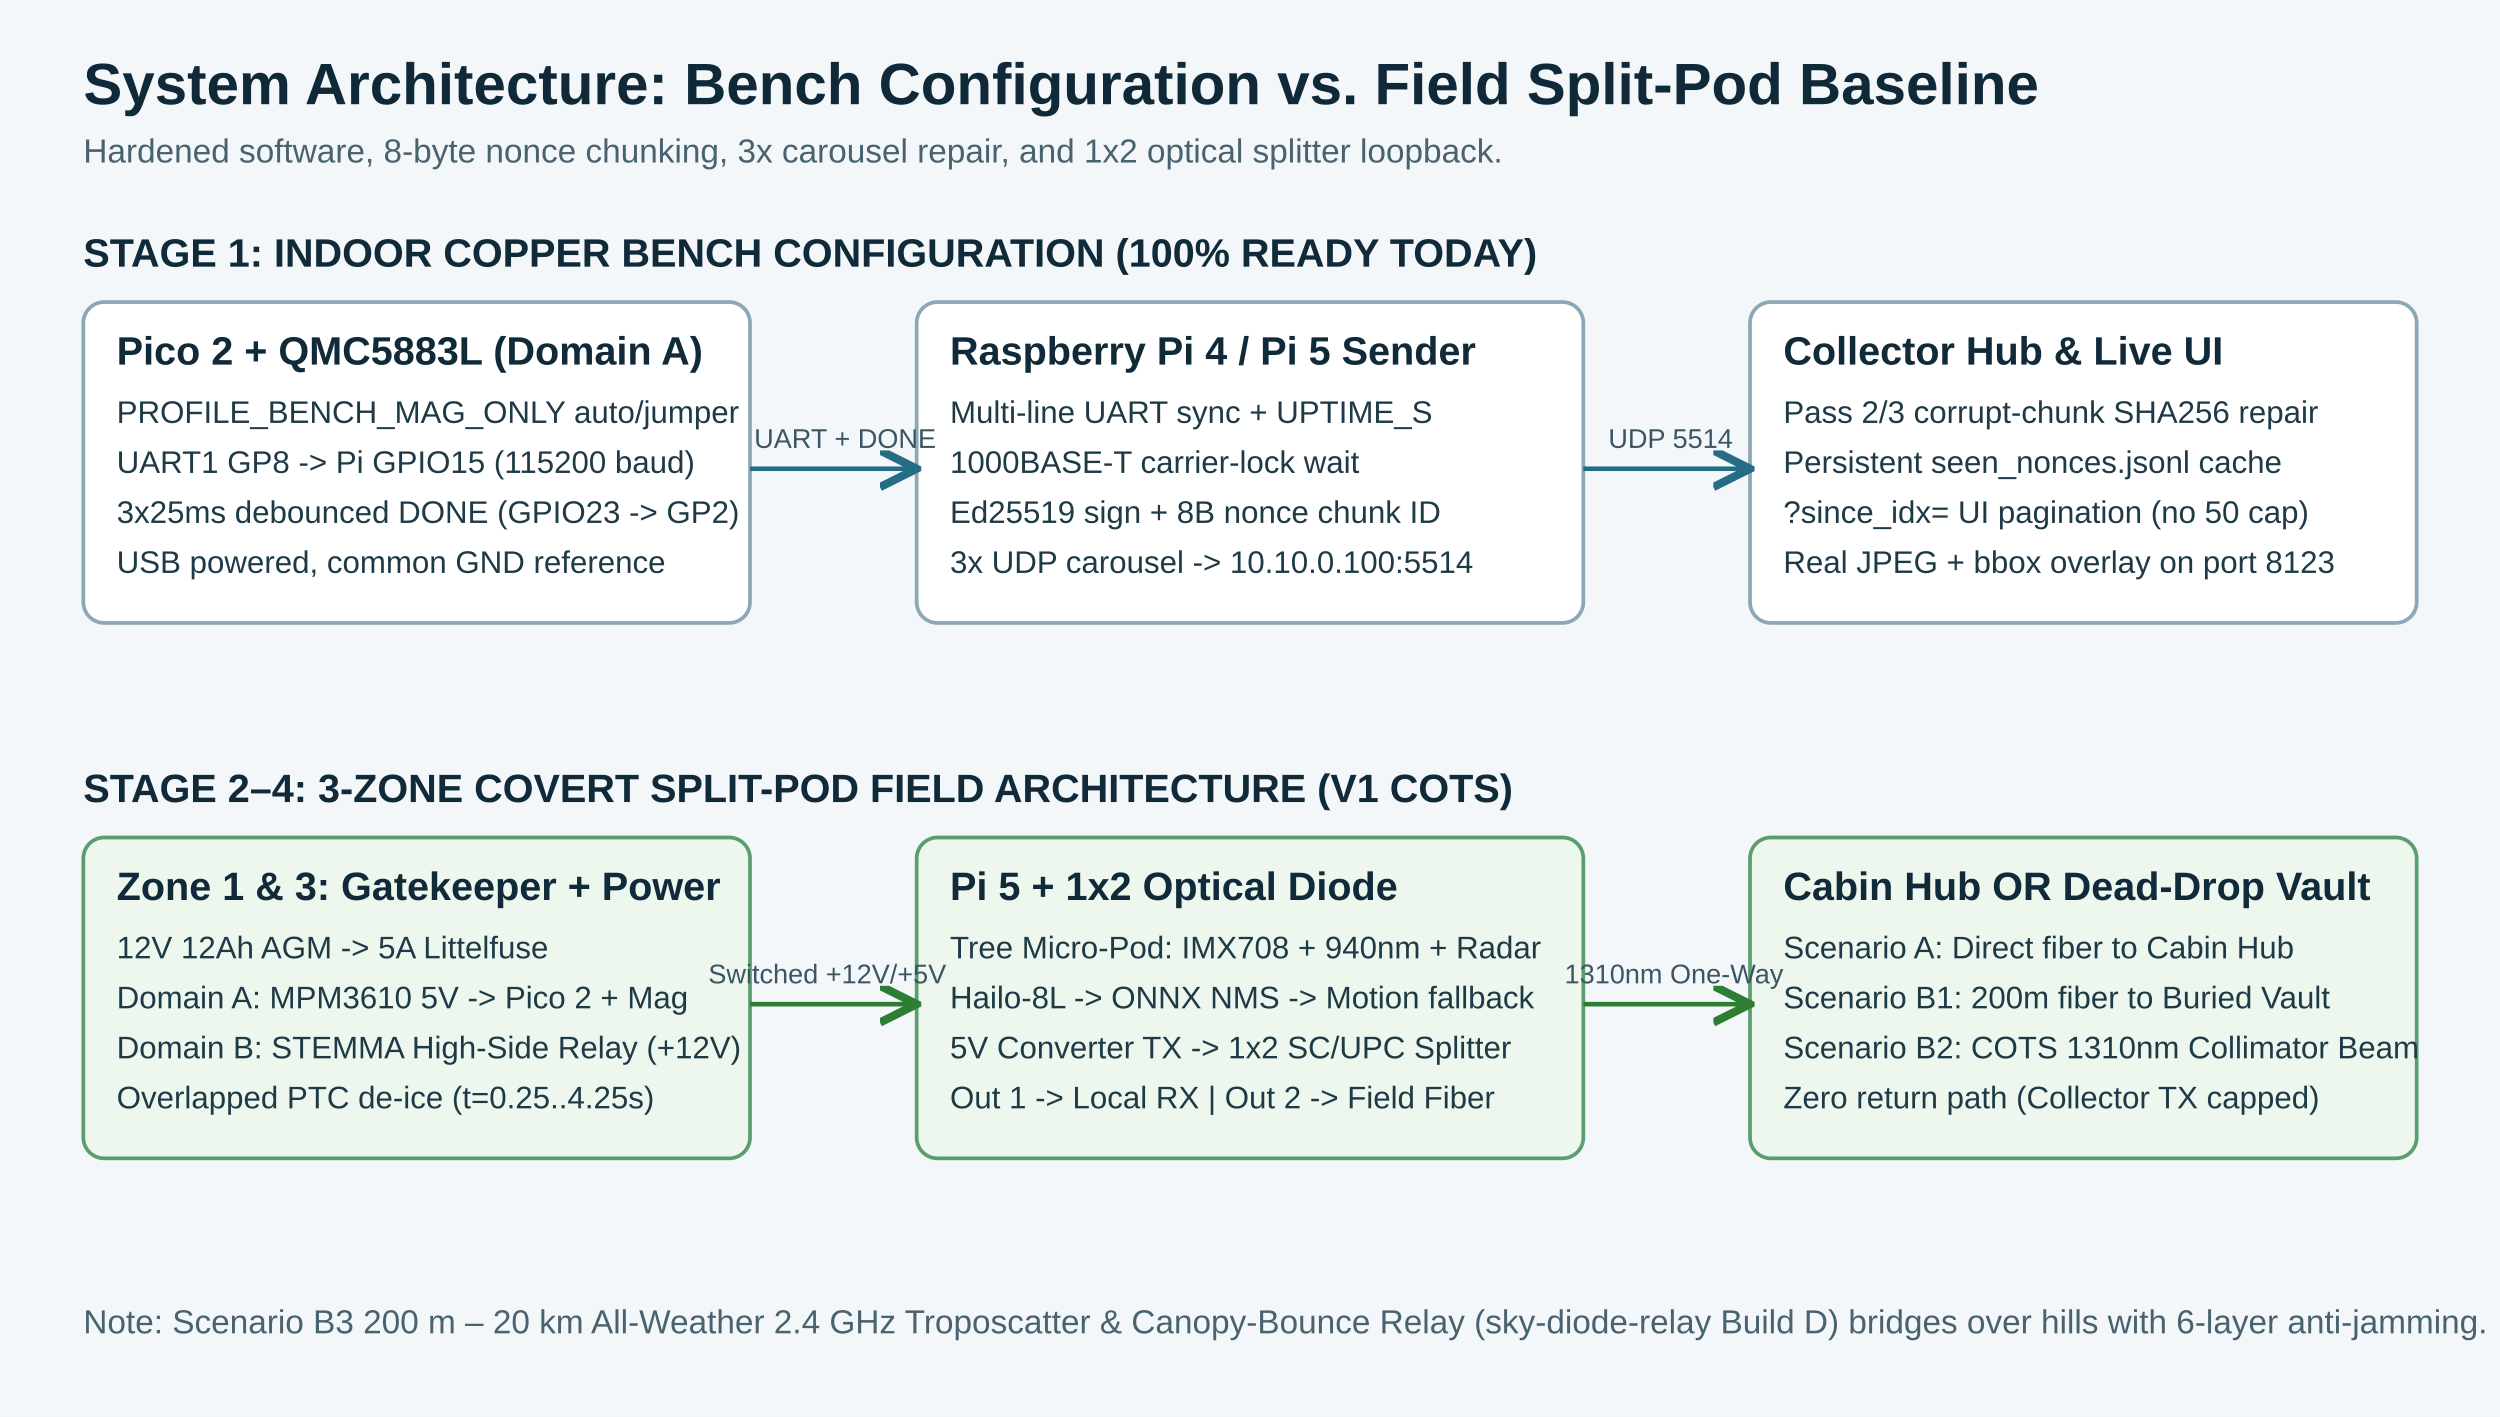
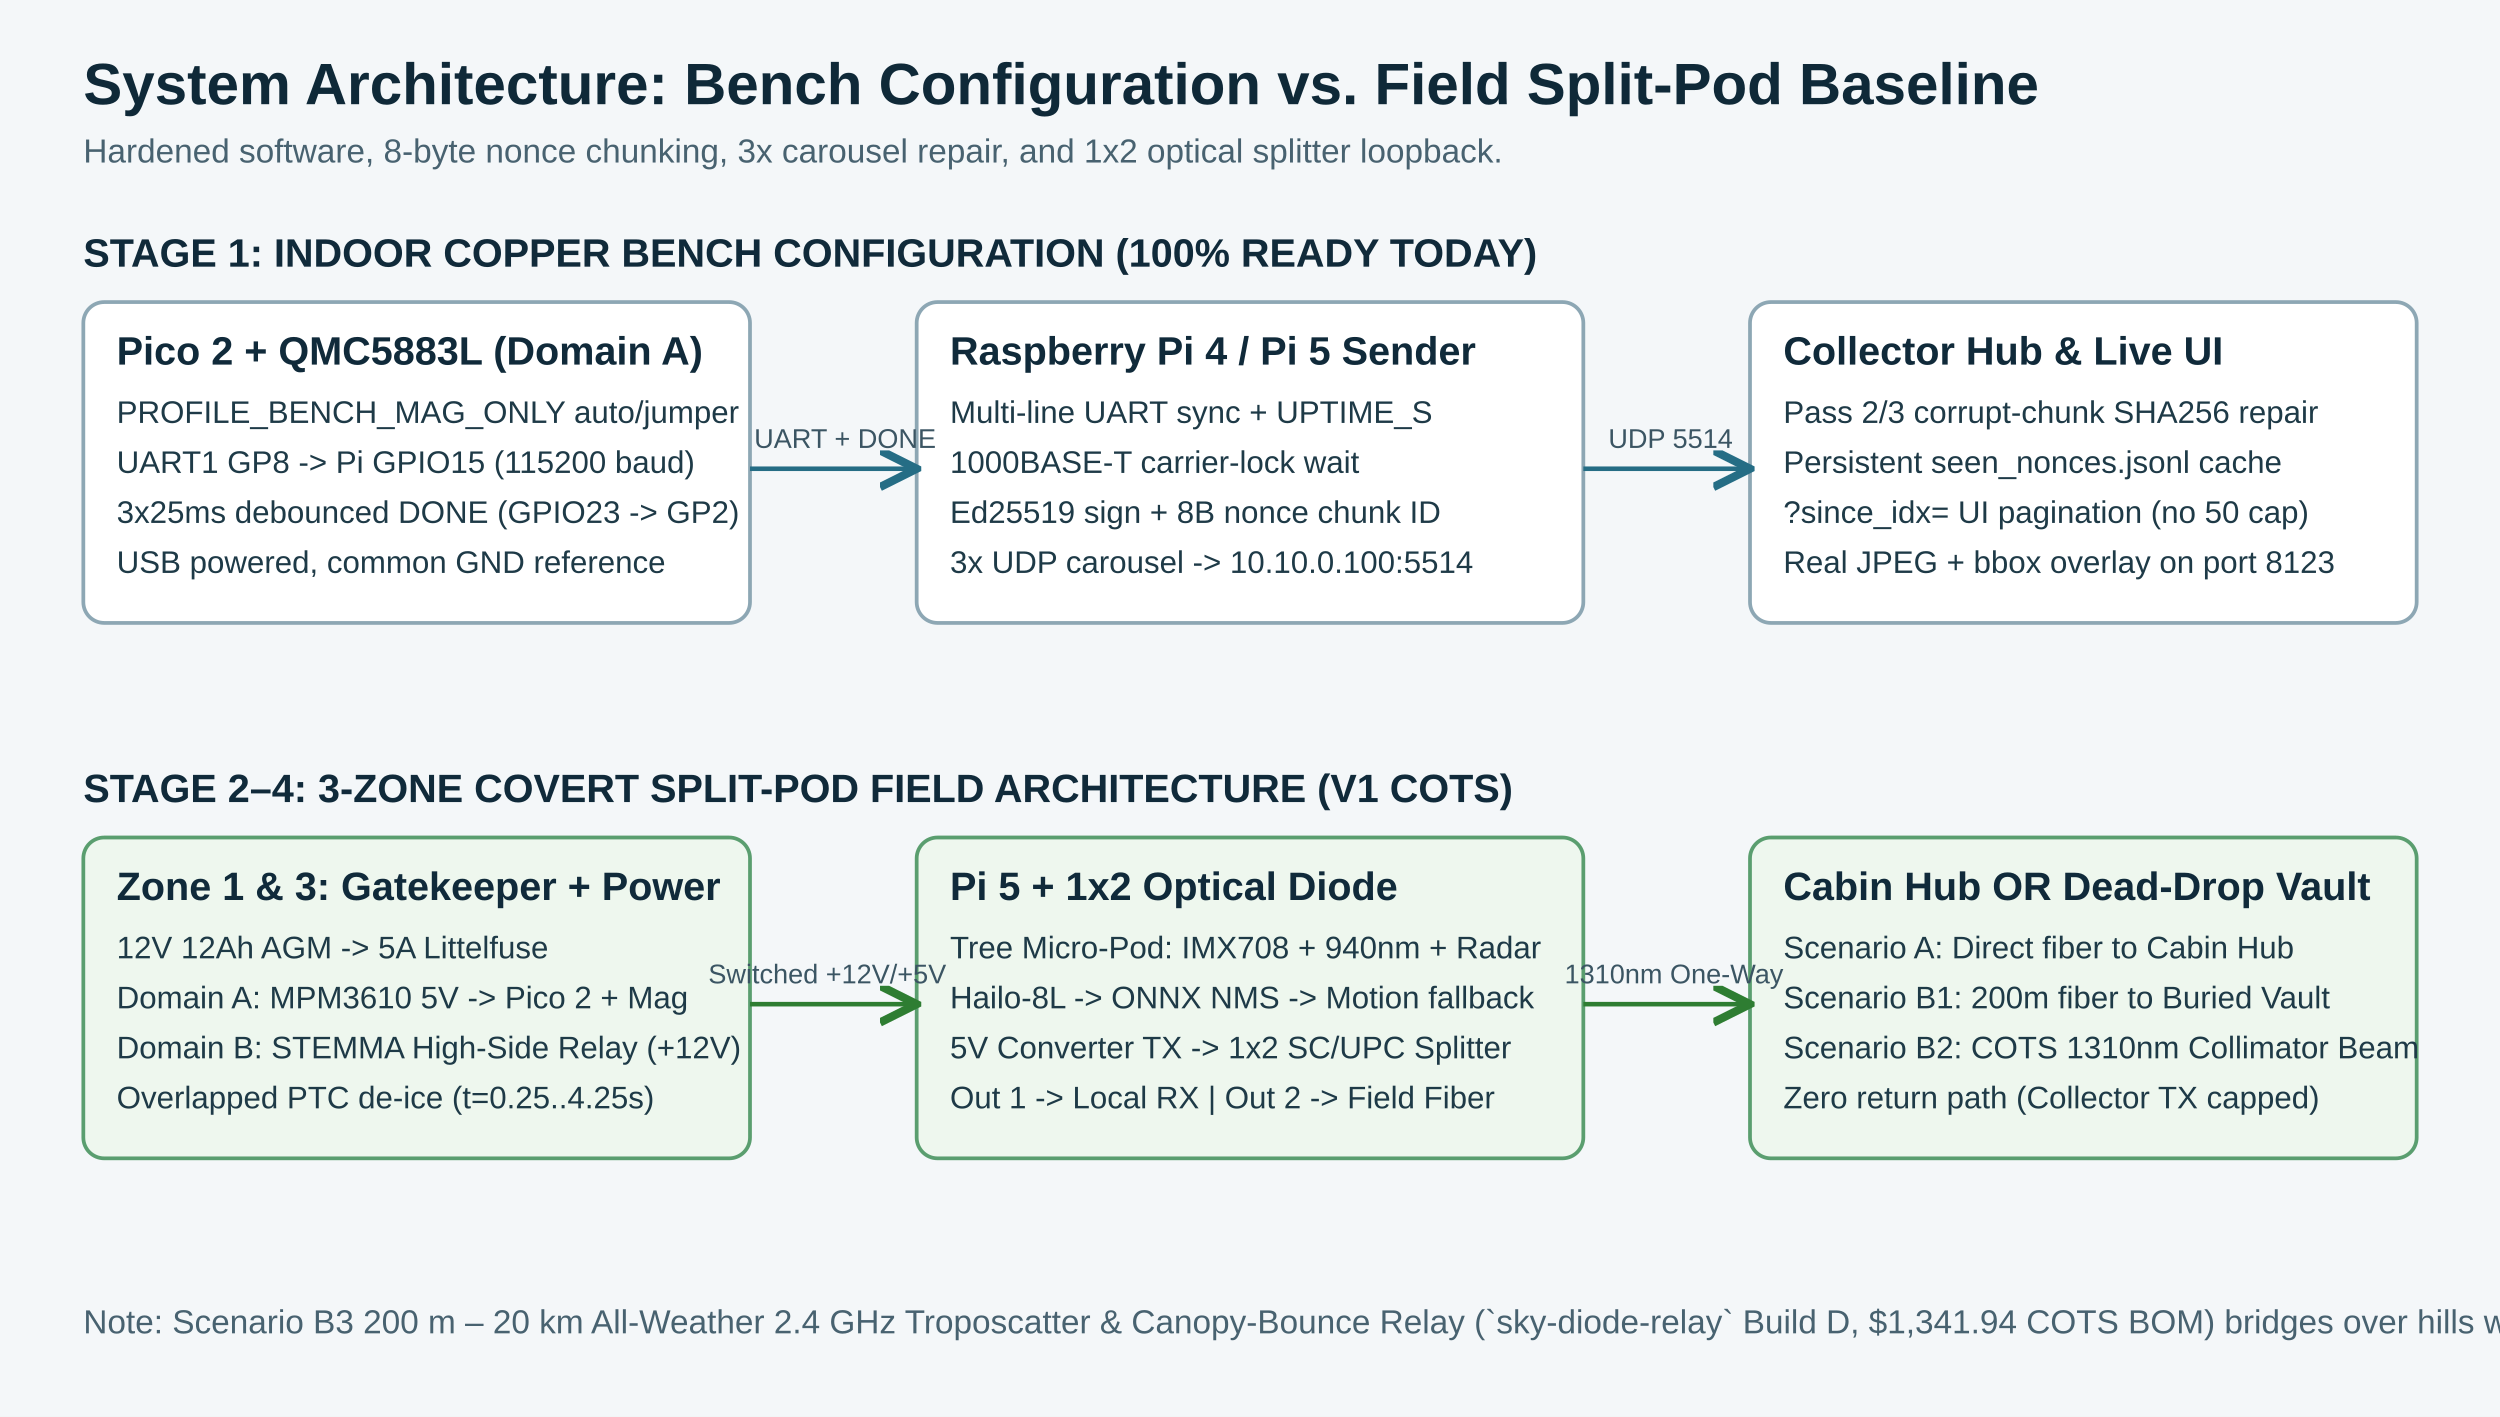
<svg xmlns="http://www.w3.org/2000/svg" width="1200" height="680" viewBox="0 0 1200 680">
  <style>text{font-family:Arial,Helvetica,sans-serif;fill:#153546}.title{font-size:28px;font-weight:bold;fill:#0f2938}.sub{font-size:16px;fill:#486270}.head{font-size:19px;font-weight:bold;fill:#102a3a}.subhead{font-size:16px;font-weight:bold;fill:#1d4e66}.body{font-size:15px;fill:#1e3a47}.small{font-size:13px;fill:#3b5563}.badge{font-size:13px;font-weight:bold;fill:#ffffff}</style>
  <rect width="1200" height="680" fill="#f4f7f9" />
  <text x="40" y="50" class="title">System Architecture: Bench Configuration vs. Field Split-Pod Baseline</text>
  <text x="40" y="78" class="sub">Hardened software, 8-byte nonce chunking, 3x carousel repair, and 1x2 optical splitter loopback.</text>
  <defs>
    <marker id="arrow" markerWidth="9" markerHeight="9" refX="8" refY="4" orient="auto">
      <path d="M0 0 L8 4 L0 8" fill="none" stroke="#256d85" stroke-width="1.8" />
    </marker>
    <marker id="arrow-green" markerWidth="9" markerHeight="9" refX="8" refY="4" orient="auto">
      <path d="M0 0 L8 4 L0 8" fill="none" stroke="#2e7d32" stroke-width="1.8" />
    </marker>
    <marker id="arrow-amber" markerWidth="9" markerHeight="9" refX="8" refY="4" orient="auto">
      <path d="M0 0 L8 4 L0 8" fill="none" stroke="#c76b00" stroke-width="1.8" />
    </marker>
  </defs>
  <text x="40" y="128" class="head">STAGE 1: INDOOR COPPER BENCH CONFIGURATION (100% READY TODAY)</text>
  <rect x="40" y="145" width="320" height="154" rx="10" fill="#ffffff" stroke="#8da7b4" stroke-width="1.8" />
  <text x="56" y="175" class="head">Pico 2 + QMC5883L (Domain A)</text>
  <text x="56" y="203" class="body">PROFILE_BENCH_MAG_ONLY auto/jumper</text>
  <text x="56" y="227" class="body">UART1 GP8 -&gt; Pi GPIO15 (115200 baud)</text>
  <text x="56" y="251" class="body">3x25ms debounced DONE (GPIO23 -&gt; GP2)</text>
  <text x="56" y="275" class="body">USB powered, common GND reference</text>
  <rect x="440" y="145" width="320" height="154" rx="10" fill="#ffffff" stroke="#8da7b4" stroke-width="1.8" />
  <text x="456" y="175" class="head">Raspberry Pi 4 / Pi 5 Sender</text>
  <text x="456" y="203" class="body">Multi-line UART sync + UPTIME_S</text>
  <text x="456" y="227" class="body">1000BASE-T carrier-lock wait</text>
  <text x="456" y="251" class="body">Ed25519 sign + 8B nonce chunk ID</text>
  <text x="456" y="275" class="body">3x UDP carousel -&gt; 10.10.0.100:5514</text>
  <rect x="840" y="145" width="320" height="154" rx="10" fill="#ffffff" stroke="#8da7b4" stroke-width="1.8" />
  <text x="856" y="175" class="head">Collector Hub &amp; Live UI</text>
  <text x="856" y="203" class="body">Pass 2/3 corrupt-chunk SHA256 repair</text>
  <text x="856" y="227" class="body">Persistent seen_nonces.jsonl cache</text>
  <text x="856" y="251" class="body">?since_idx= UI pagination (no 50 cap)</text>
  <text x="856" y="275" class="body">Real JPEG + bbox overlay on port 8123</text>
  <line x1="360" y1="225" x2="440" y2="225" stroke="#256d85" stroke-width="2.2" marker-end="url(#arrow)" />
  <text x="362" y="215" class="small">UART + DONE</text>
  <line x1="760" y1="225" x2="840" y2="225" stroke="#256d85" stroke-width="2.2" marker-end="url(#arrow)" />
  <text x="772" y="215" class="small">UDP 5514</text>
  <text x="40" y="385" class="head">STAGE 2–4: 3-ZONE COVERT SPLIT-POD FIELD ARCHITECTURE (V1 COTS)</text>
  <rect x="40" y="402" width="320" height="154" rx="10" fill="#eef7ee" stroke="#5a9e6f" stroke-width="1.8" />
  <text x="56" y="432" class="head">Zone 1 &amp; 3: Gatekeeper + Power</text>
  <text x="56" y="460" class="body">12V 12Ah AGM -&gt; 5A Littelfuse</text>
  <text x="56" y="484" class="body">Domain A: MPM3610 5V -&gt; Pico 2 + Mag</text>
  <text x="56" y="508" class="body">Domain B: STEMMA High-Side Relay (+12V)</text>
  <text x="56" y="532" class="body">Overlapped PTC de-ice (t=0.25..4.25s)</text>
  <rect x="440" y="402" width="320" height="154" rx="10" fill="#eef7ee" stroke="#5a9e6f" stroke-width="1.8" />
  <text x="456" y="432" class="head">Pi 5 + 1x2 Optical Diode</text>
  <text x="456" y="460" class="body">Tree Micro-Pod: IMX708 + 940nm + Radar</text>
  <text x="456" y="484" class="body">Hailo-8L -&gt; ONNX NMS -&gt; Motion fallback</text>
  <text x="456" y="508" class="body">5V Converter TX -&gt; 1x2 SC/UPC Splitter</text>
  <text x="456" y="532" class="body">Out 1 -&gt; Local RX | Out 2 -&gt; Field Fiber</text>
  <rect x="840" y="402" width="320" height="154" rx="10" fill="#eef7ee" stroke="#5a9e6f" stroke-width="1.8" />
  <text x="856" y="432" class="head">Cabin Hub OR Dead-Drop Vault</text>
  <text x="856" y="460" class="body">Scenario A: Direct fiber to Cabin Hub</text>
  <text x="856" y="484" class="body">Scenario B1: 200m fiber to Buried Vault</text>
  <text x="856" y="508" class="body">Scenario B2: COTS 1310nm Collimator Beam</text>
  <text x="856" y="532" class="body">Zero return path (Collector TX capped)</text>
  <line x1="360" y1="482" x2="440" y2="482" stroke="#2e7d32" stroke-width="2.2" marker-end="url(#arrow-green)" />
  <text x="340" y="472" class="small">Switched +12V/+5V</text>
  <line x1="760" y1="482" x2="840" y2="482" stroke="#2e7d32" stroke-width="2.2" marker-end="url(#arrow-green)" />
  <text x="751" y="472" class="small">1310nm One-Way</text>
-   <text x="40" y="640" class="sub">Note: Scenario B3 200 m – 20 km All-Weather 2.4 GHz Troposcatter &amp; Canopy-Bounce Relay (sky-diode-relay Build D) bridges over hills with 6-layer anti-jamming.</text>
+   <text x="40" y="640" class="sub">Note: Scenario B3 200 m – 20 km All-Weather 2.4 GHz Troposcatter &amp; Canopy-Bounce Relay (`sky-diode-relay` Build D, $1,341.94 COTS BOM) bridges over hills with 6-layer anti-jamming.</text>
</svg>
